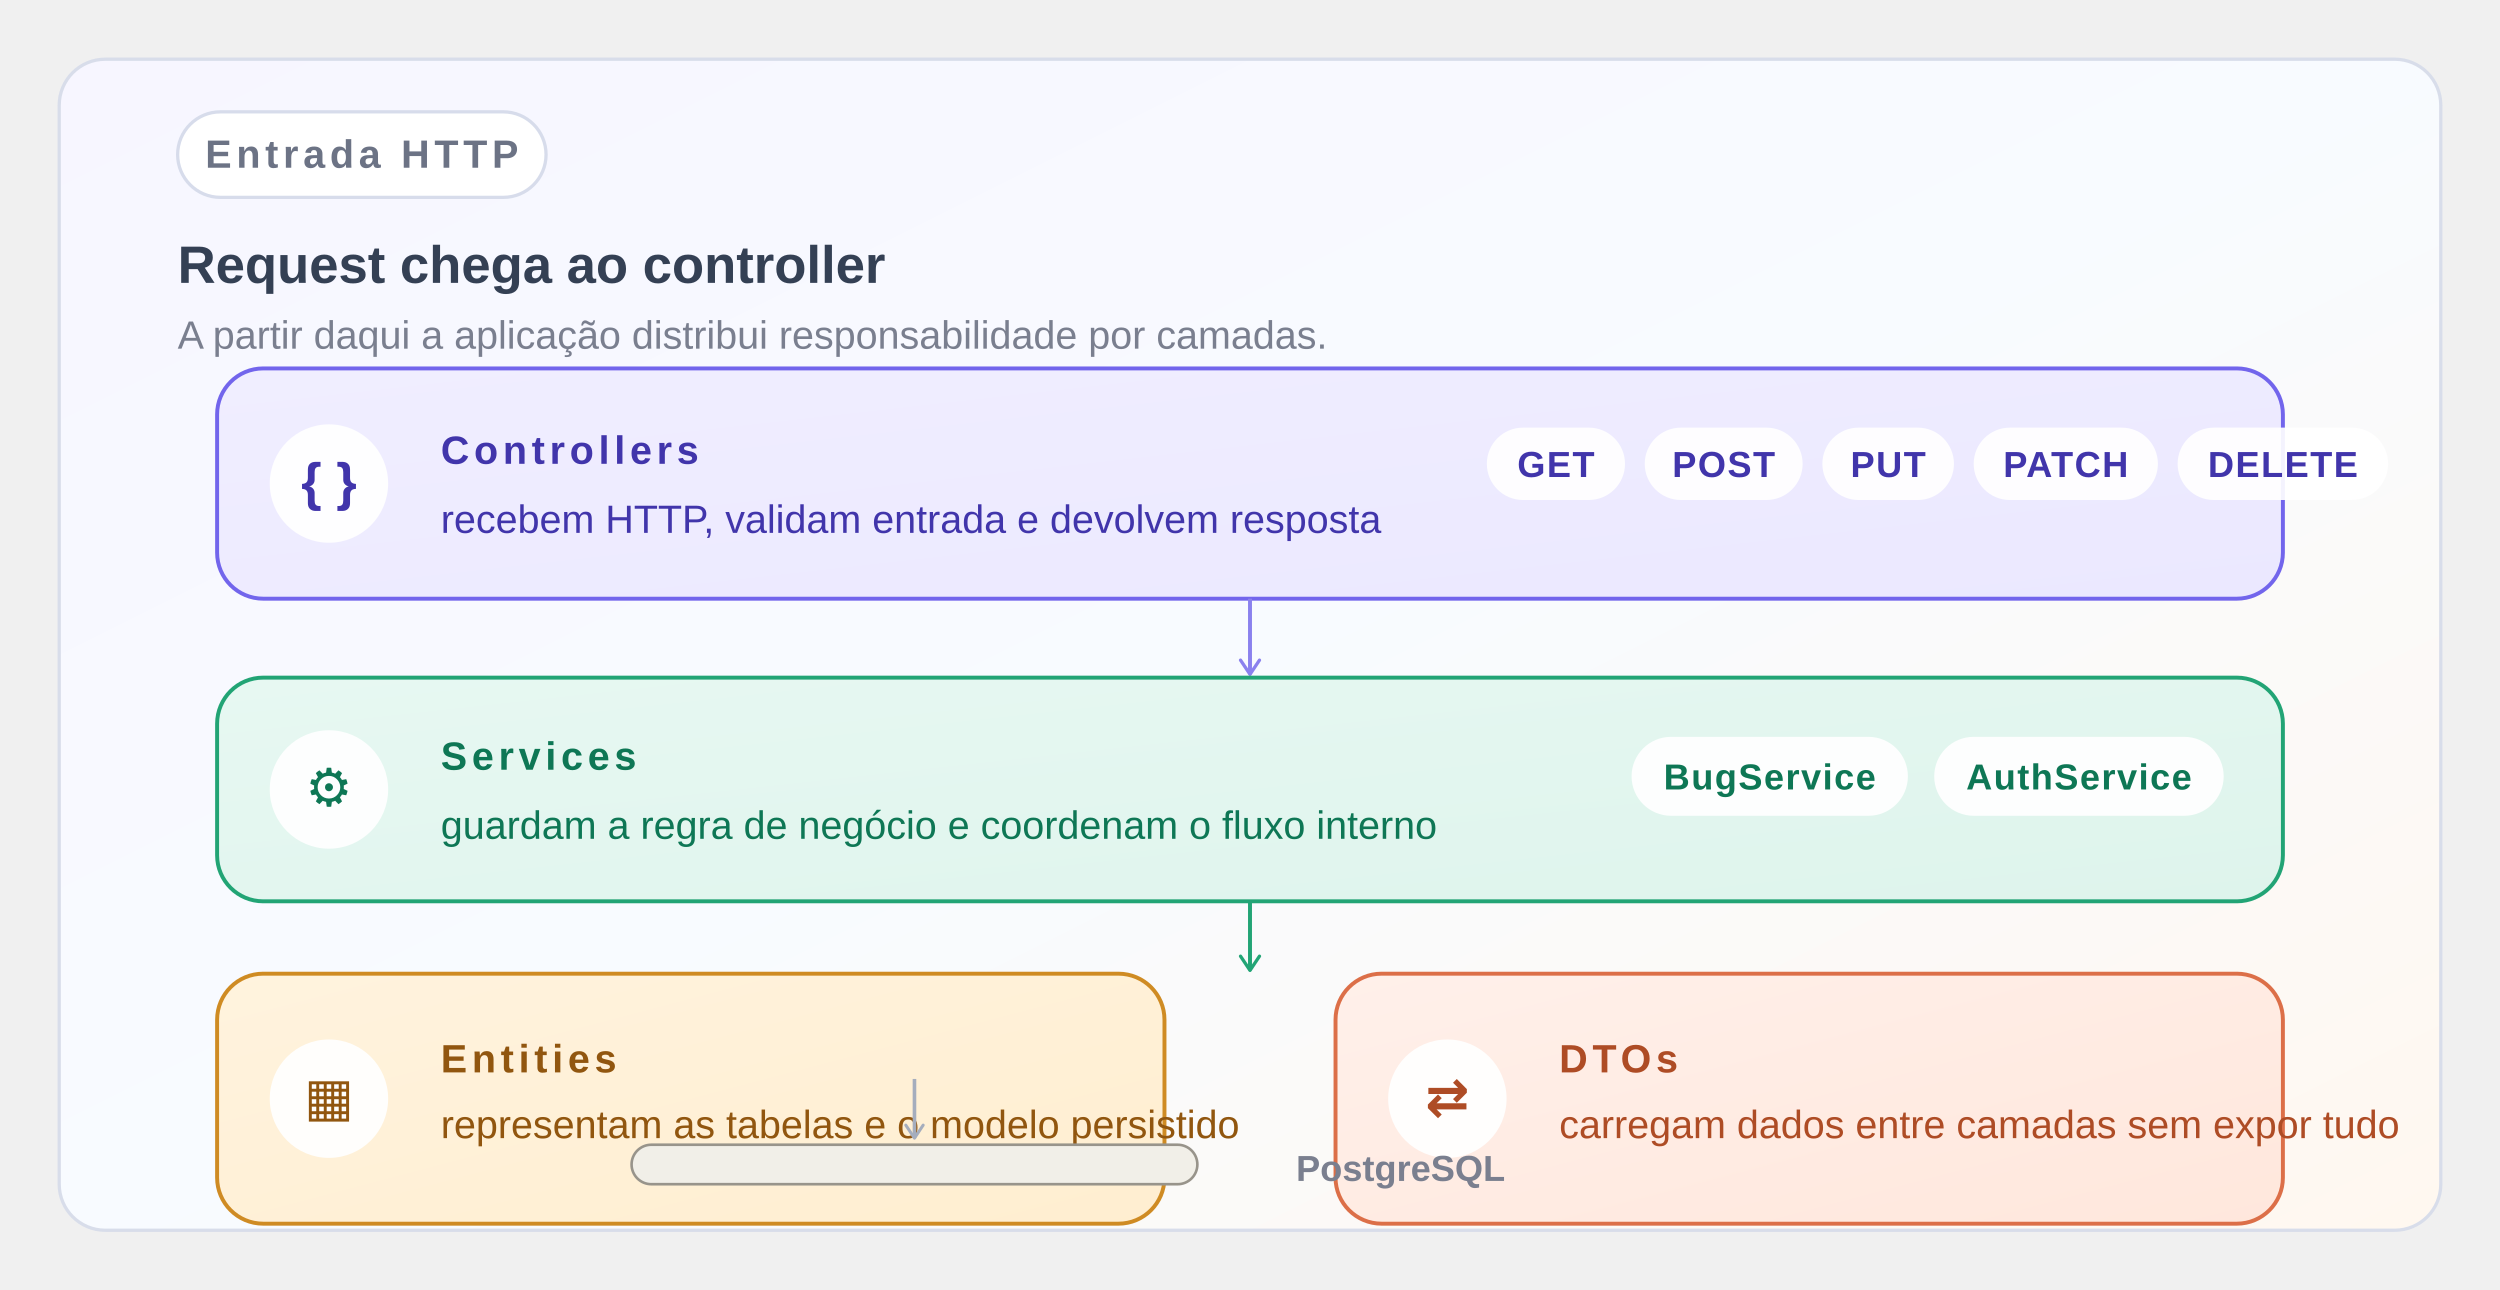
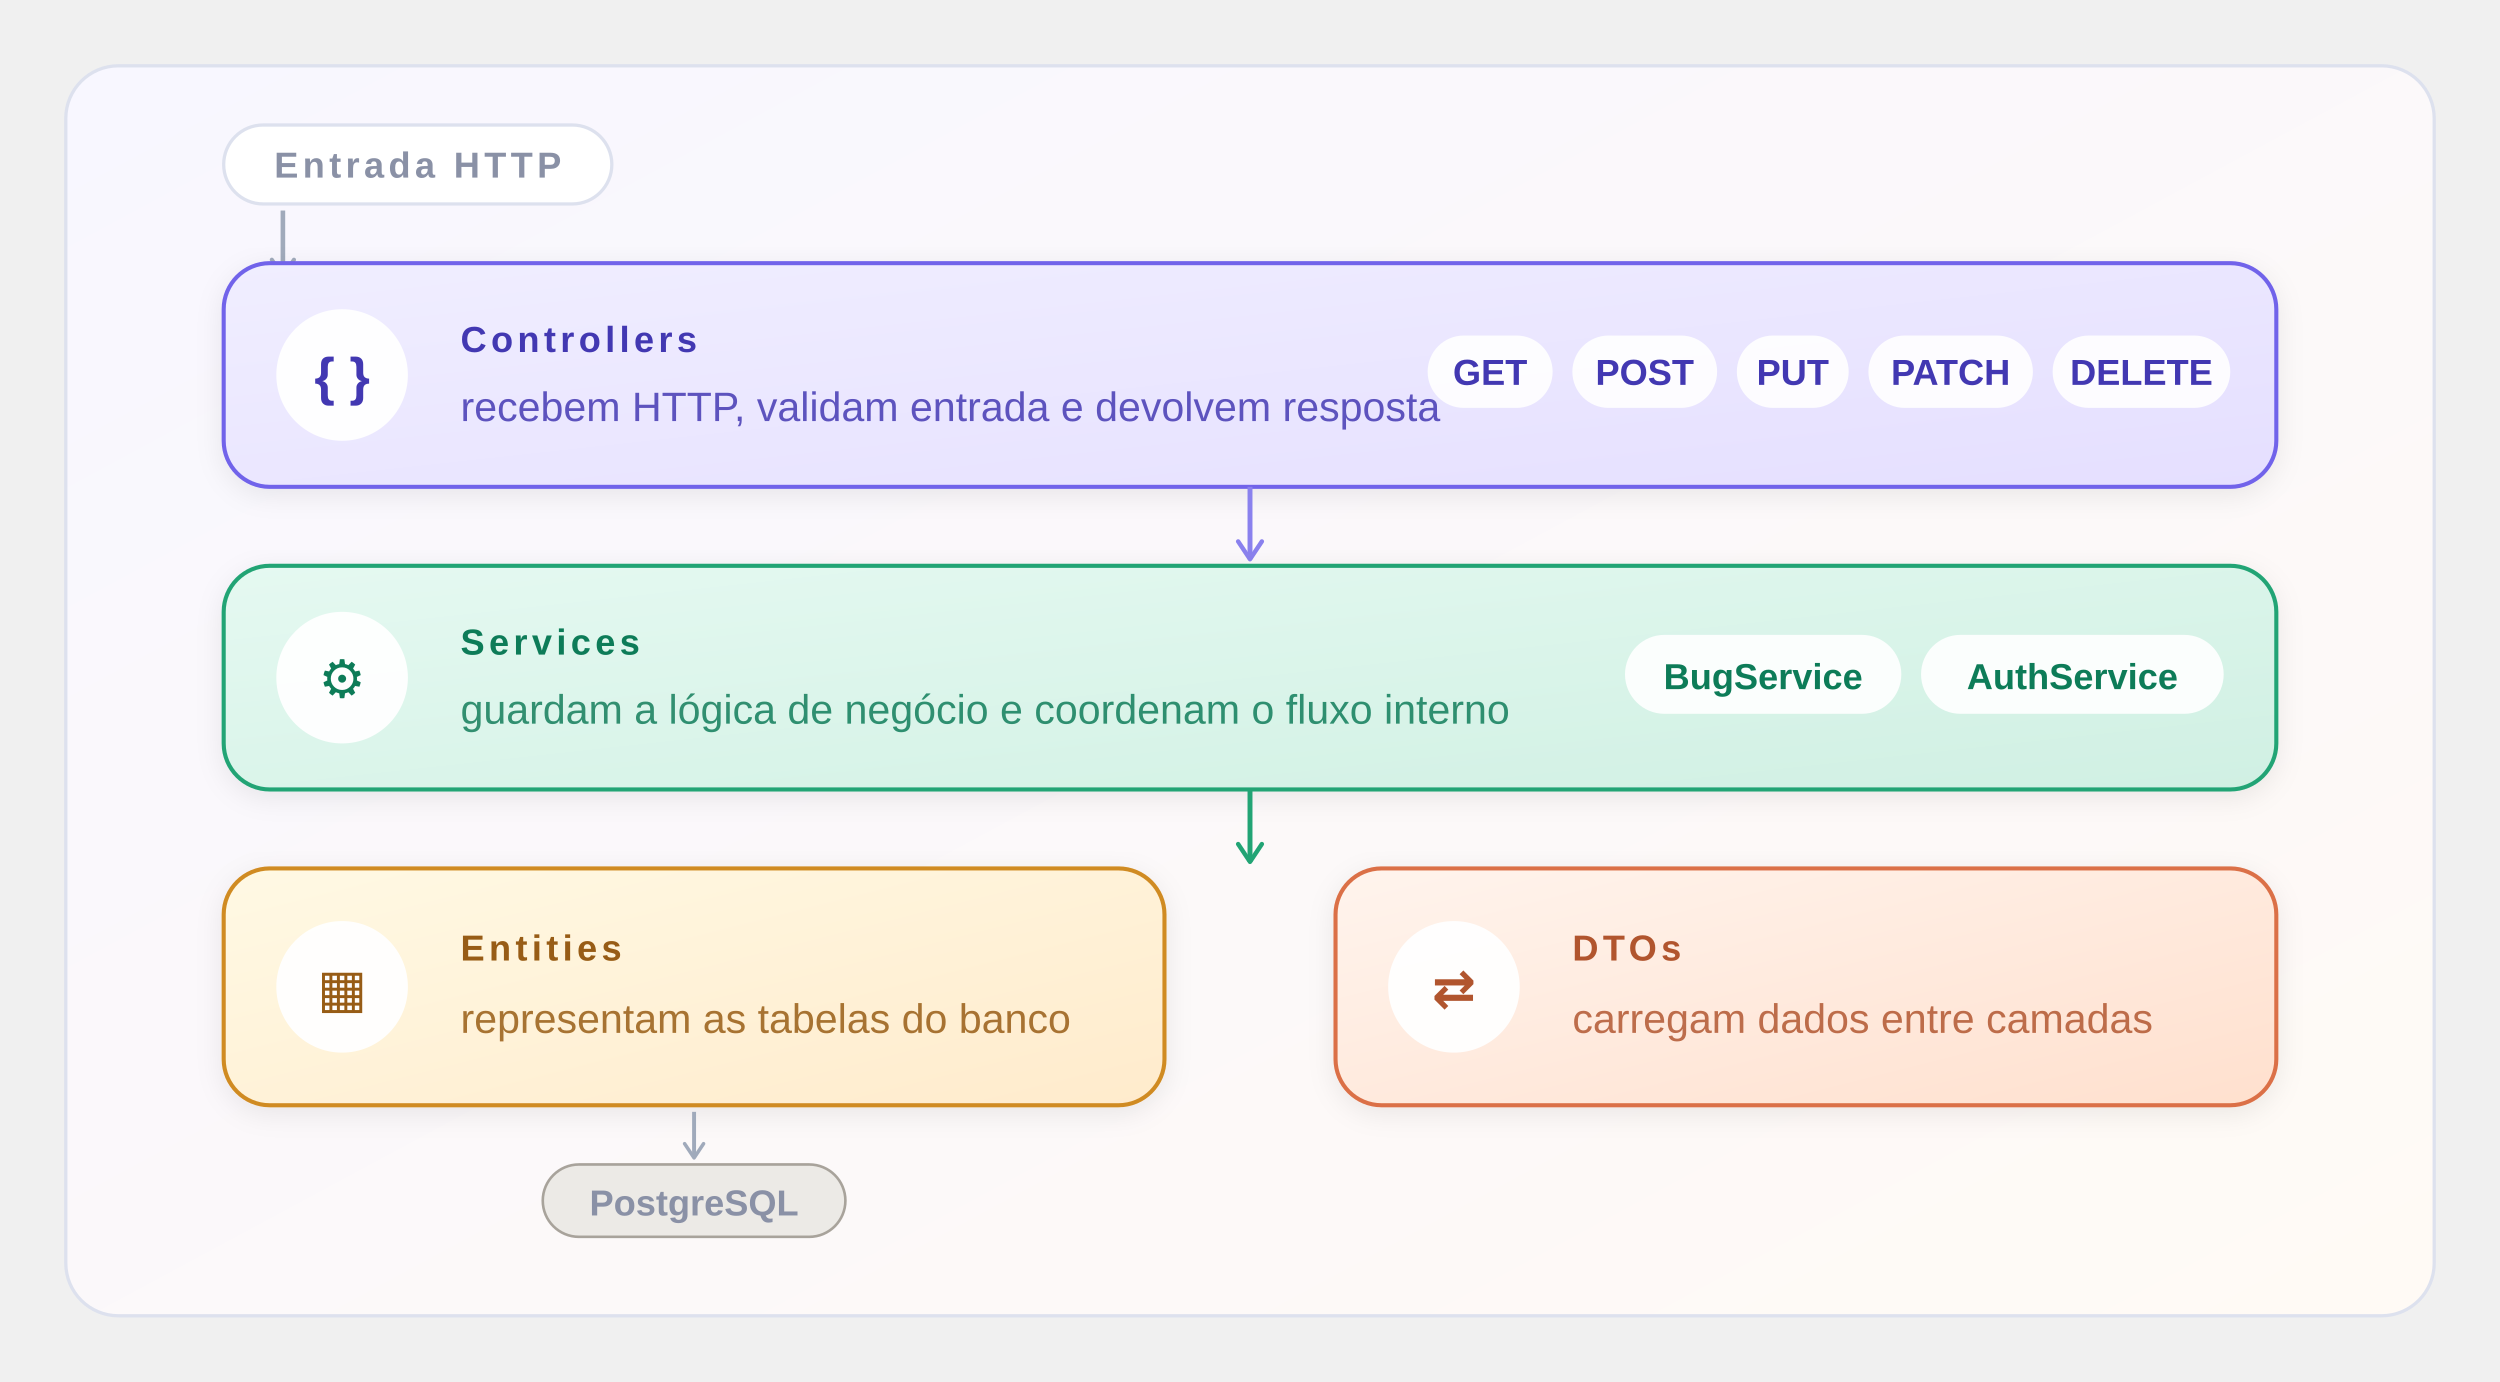
- <svg xmlns="http://www.w3.org/2000/svg" width="100%" viewBox="0 0 760 392" role="img">
+ <svg xmlns="http://www.w3.org/2000/svg" width="100%" viewBox="0 0 760 420" role="img">
  <defs>
-     <linearGradient id="bgGlow" x1="0%" y1="0%" x2="100%" y2="100%">
-       <stop offset="0%" stop-color="#f7f6ff" />
-       <stop offset="50%" stop-color="#f8fbff" />
-       <stop offset="100%" stop-color="#fff8f0" />
+     <linearGradient id="panelBg" x1="0%" y1="0%" x2="100%" y2="100%">
+       <stop offset="0%" stop-color="#f8f7ff" />
+       <stop offset="100%" stop-color="#fffaf5" />
    </linearGradient>
-     <linearGradient id="controllerFill" x1="0%" y1="0%" x2="100%" y2="100%">
+     <linearGradient id="controllersBg" x1="0%" y1="0%" x2="100%" y2="100%">
      <stop offset="0%" stop-color="#f0eeff" />
-       <stop offset="100%" stop-color="#ebe8ff" />
+       <stop offset="100%" stop-color="#e5dfff" />
    </linearGradient>
-     <linearGradient id="serviceFill" x1="0%" y1="0%" x2="100%" y2="100%">
-       <stop offset="0%" stop-color="#e7f8f2" />
-       <stop offset="100%" stop-color="#def4ec" />
+     <linearGradient id="servicesBg" x1="0%" y1="0%" x2="100%" y2="100%">
+       <stop offset="0%" stop-color="#e5f9f1" />
+       <stop offset="100%" stop-color="#d0f0e3" />
    </linearGradient>
-     <linearGradient id="entityFill" x1="0%" y1="0%" x2="100%" y2="100%">
-       <stop offset="0%" stop-color="#fff3de" />
-       <stop offset="100%" stop-color="#ffeed0" />
+     <linearGradient id="entitiesBg" x1="0%" y1="0%" x2="100%" y2="100%">
+       <stop offset="0%" stop-color="#fff9e4" />
+       <stop offset="100%" stop-color="#ffebcc" />
    </linearGradient>
-     <linearGradient id="dtoFill" x1="0%" y1="0%" x2="100%" y2="100%">
-       <stop offset="0%" stop-color="#fff0ea" />
-       <stop offset="100%" stop-color="#ffe7dc" />
+     <linearGradient id="dtosBg" x1="0%" y1="0%" x2="100%" y2="100%">
+       <stop offset="0%" stop-color="#fff4ed" />
+       <stop offset="100%" stop-color="#ffe0ce" />
    </linearGradient>
-     <marker id="arrowSoft" viewBox="0 0 10 10" refX="8" refY="5" markerWidth="6" markerHeight="6" orient="auto-start-reverse">
-       <path d="M2 1L8 5L2 9" fill="none" stroke="context-stroke" stroke-width="1.4" stroke-linecap="round" stroke-linejoin="round" />
+     <filter id="cardShadow" x="-5%" y="-10%" width="110%" height="130%">
+       <feDropShadow dx="0" dy="2" stdDeviation="4" flood-color="#00000013" />
+     </filter>
+     <marker id="arrGray" viewBox="0 0 10 10" refX="8" refY="5" markerWidth="6" markerHeight="6" orient="auto-start-reverse">
+       <path d="M2 1L8 5L2 9" fill="none" stroke="#a0aabb" stroke-width="1.5" stroke-linecap="round" stroke-linejoin="round" />
+     </marker>
+     <marker id="arrPurple" viewBox="0 0 10 10" refX="8" refY="5" markerWidth="6" markerHeight="6" orient="auto-start-reverse">
+       <path d="M2 1L8 5L2 9" fill="none" stroke="#8a81ee" stroke-width="1.5" stroke-linecap="round" stroke-linejoin="round" />
+     </marker>
+     <marker id="arrGreen" viewBox="0 0 10 10" refX="8" refY="5" markerWidth="6" markerHeight="6" orient="auto-start-reverse">
+       <path d="M2 1L8 5L2 9" fill="none" stroke="#22a475" stroke-width="1.5" stroke-linecap="round" stroke-linejoin="round" />
    </marker>
    <style>
-       .frame { fill: url(#bgGlow); stroke: #d8ddea; stroke-width: 1; }
-       .eyebrow { font: 700 12px Manrope, Arial, sans-serif; letter-spacing: 0.12em; text-transform: uppercase; }
-       .chip { font: 700 11px Manrope, Arial, sans-serif; letter-spacing: 0.04em; }
-       .title { font: 700 16px Manrope, Arial, sans-serif; }
-       .copy { font: 500 12px Manrope, Arial, sans-serif; }
-       .mini { font: 600 11px Manrope, Arial, sans-serif; }
-       .muted { fill: #7a7f8f; }
-       .requestLine { stroke: #a5adbd; stroke-width: 1.1; }
-       .controllerStroke { stroke: #7265ec; }
-       .serviceStroke { stroke: #22a475; }
-       .entityStroke { stroke: #cf8b23; }
-       .dtoStroke { stroke: #dc6f48; }
-       .controllerText { fill: #4135ab; }
-       .serviceText { fill: #0e7755; }
-       .entityText { fill: #91560f; }
-       .dtoText { fill: #ae4c25; }
+       .panel       { fill: url(#panelBg); stroke: #dde1ee; stroke-width: 1; }
+       .eyebrow     { font: 700 11px Manrope, Arial, sans-serif; letter-spacing: 0.12em; text-transform: uppercase; }
+       .heading     { font: 700 16px Manrope, Arial, sans-serif; }
+       .copy        { font: 400 12.5px Manrope, Arial, sans-serif; }
+       .chip        { font: 700 11px Manrope, Arial, sans-serif; }
+       .badge-lbl   { font: 600 11px Manrope, Arial, sans-serif; }
+       .muted       { fill: #8a91a6; }
+       .dark        { fill: #1d2234; }
+       .cT          { fill: #4338b2; }
+       .sT          { fill: #0f7c59; }
+       .eT          { fill: #975b12; }
+       .dT          { fill: #b1552f; }
    </style>
  </defs>
-   <rect x="18" y="18" width="724" height="356" rx="14" class="frame" />
-   <g transform="translate(54 34)">
-     <rect x="0" y="0" width="112" height="26" rx="13" fill="#ffffff" stroke="#d7dceb" />
-     <text x="56" y="17" text-anchor="middle" class="eyebrow" fill="#6c7385">Entrada HTTP</text>
-     <text x="0" y="52" class="title" fill="#344054">Request chega ao controller</text>
-     <text x="0" y="72" class="copy muted">A partir daqui a aplicação distribui responsabilidade por camadas.</text>
-     <line x1="34" y1="86" x2="34" y2="106" class="requestLine" marker-end="url(#arrowSoft)" />
+   <rect x="20" y="20" width="720" height="380" rx="16" class="panel" />
+   <g transform="translate(68 38)">
+     <rect x="0" y="0" width="118" height="24" rx="12" fill="#fff" stroke="#dde1ee" />
+     <text x="59" y="16" text-anchor="middle" class="eyebrow muted">Entrada HTTP</text>
+     <line x1="18" y1="26" x2="18" y2="46" stroke="#a0aabb" stroke-width="1.4" marker-end="url(#arrGray)" />
  </g>
-   <g transform="translate(66 112)">
-     <rect x="0" y="0" width="628" height="70" rx="14" fill="url(#controllerFill)" class="controllerStroke" stroke-width="1.2" />
-     <circle cx="34" cy="35" r="18" fill="#ffffff" opacity="0.92" />
-     <text x="34" y="40" text-anchor="middle" class="title controllerText">{ }</text>
-     <text x="68" y="29" class="eyebrow controllerText">Controllers</text>
-     <text x="68" y="50" class="copy controllerText">recebem HTTP, validam entrada e devolvem resposta</text>
-     <g transform="translate(386 18)">
-       <rect x="0" y="0" width="42" height="22" rx="11" fill="#ffffff" opacity="0.92" />
-       <text x="21" y="15" text-anchor="middle" class="chip controllerText">GET</text>
-       <rect x="48" y="0" width="48" height="22" rx="11" fill="#ffffff" opacity="0.92" />
-       <text x="72" y="15" text-anchor="middle" class="chip controllerText">POST</text>
-       <rect x="102" y="0" width="40" height="22" rx="11" fill="#ffffff" opacity="0.92" />
-       <text x="122" y="15" text-anchor="middle" class="chip controllerText">PUT</text>
-       <rect x="148" y="0" width="56" height="22" rx="11" fill="#ffffff" opacity="0.92" />
-       <text x="176" y="15" text-anchor="middle" class="chip controllerText">PATCH</text>
-       <rect x="210" y="0" width="64" height="22" rx="11" fill="#ffffff" opacity="0.92" />
-       <text x="242" y="15" text-anchor="middle" class="chip controllerText">DELETE</text>
+   <g transform="translate(68 80)" filter="url(#cardShadow)">
+     <rect x="0" y="0" width="624" height="68" rx="14" fill="url(#controllersBg)" stroke="#7164ea" stroke-width="1.25" />
+     <circle cx="36" cy="34" r="20" fill="#fff" opacity="0.94" />
+     <text x="36" y="40" text-anchor="middle" class="heading cT">{ }</text>
+     <text x="72" y="27" class="eyebrow cT">Controllers</text>
+     <text x="72" y="48" class="copy cT" opacity="0.84">recebem HTTP, validam entrada e devolvem resposta</text>
+     <g transform="translate(366 22)">
+       <rect x="0" y="0" width="38" height="22" rx="11" fill="#fff" opacity="0.9" />
+       <text x="19" y="15" text-anchor="middle" class="chip cT">GET</text>
+       <rect x="44" y="0" width="44" height="22" rx="11" fill="#fff" opacity="0.9" />
+       <text x="66" y="15" text-anchor="middle" class="chip cT">POST</text>
+       <rect x="94" y="0" width="34" height="22" rx="11" fill="#fff" opacity="0.9" />
+       <text x="111" y="15" text-anchor="middle" class="chip cT">PUT</text>
+       <rect x="134" y="0" width="50" height="22" rx="11" fill="#fff" opacity="0.9" />
+       <text x="159" y="15" text-anchor="middle" class="chip cT">PATCH</text>
+       <rect x="190" y="0" width="54" height="22" rx="11" fill="#fff" opacity="0.9" />
+       <text x="217" y="15" text-anchor="middle" class="chip cT">DELETE</text>
    </g>
  </g>
-   <line x1="380" y1="182" x2="380" y2="205" stroke="#8a81ee" stroke-width="1.2" marker-end="url(#arrowSoft)" />
-   <g transform="translate(66 206)">
-     <rect x="0" y="0" width="628" height="68" rx="14" fill="url(#serviceFill)" class="serviceStroke" stroke-width="1.2" />
-     <circle cx="34" cy="34" r="18" fill="#ffffff" opacity="0.92" />
-     <text x="34" y="39" text-anchor="middle" class="title serviceText">⚙</text>
-     <text x="68" y="28" class="eyebrow serviceText">Services</text>
-     <text x="68" y="49" class="copy serviceText">guardam a regra de negócio e coordenam o fluxo interno</text>
-     <g transform="translate(430 18)">
-       <rect x="0" y="0" width="84" height="24" rx="12" fill="#ffffff" opacity="0.92" />
-       <text x="42" y="16" text-anchor="middle" class="chip serviceText">BugService</text>
-       <rect x="92" y="0" width="88" height="24" rx="12" fill="#ffffff" opacity="0.92" />
-       <text x="136" y="16" text-anchor="middle" class="chip serviceText">AuthService</text>
+   <line x1="380" y1="148" x2="380" y2="170" stroke="#8a81ee" stroke-width="1.5" marker-end="url(#arrPurple)" />
+   <g transform="translate(68 172)" filter="url(#cardShadow)">
+     <rect x="0" y="0" width="624" height="68" rx="14" fill="url(#servicesBg)" stroke="#22a475" stroke-width="1.25" />
+     <circle cx="36" cy="34" r="20" fill="#fff" opacity="0.94" />
+     <text x="36" y="40" text-anchor="middle" class="heading sT">⚙</text>
+     <text x="72" y="27" class="eyebrow sT">Services</text>
+     <text x="72" y="48" class="copy sT" opacity="0.84">guardam a lógica de negócio e coordenam o fluxo interno</text>
+     <g transform="translate(426 21)">
+       <rect x="0" y="0" width="84" height="24" rx="12" fill="#fff" opacity="0.9" />
+       <text x="42" y="16.5" text-anchor="middle" class="chip sT">BugService</text>
+       <rect x="90" y="0" width="92" height="24" rx="12" fill="#fff" opacity="0.9" />
+       <text x="136" y="16.5" text-anchor="middle" class="chip sT">AuthService</text>
    </g>
  </g>
-   <line x1="380" y1="274" x2="380" y2="295" stroke="#22a475" stroke-width="1.2" marker-end="url(#arrowSoft)" />
-   <g transform="translate(66 296)">
-     <rect x="0" y="0" width="288" height="76" rx="14" fill="url(#entityFill)" class="entityStroke" stroke-width="1.2" />
-     <circle cx="34" cy="38" r="18" fill="#ffffff" opacity="0.92" />
-     <text x="34" y="43" text-anchor="middle" class="title entityText">▦</text>
-     <text x="68" y="30" class="eyebrow entityText">Entities</text>
-     <text x="68" y="50" class="copy entityText">representam as tabelas e o modelo persistido</text>
+   <line x1="380" y1="240" x2="380" y2="262" stroke="#22a475" stroke-width="1.5" marker-end="url(#arrGreen)" />
+   <g transform="translate(68 264)" filter="url(#cardShadow)">
+     <rect x="0" y="0" width="286" height="72" rx="14" fill="url(#entitiesBg)" stroke="#d08b23" stroke-width="1.25" />
+     <circle cx="36" cy="36" r="20" fill="#fff" opacity="0.94" />
+     <text x="36" y="42" text-anchor="middle" class="heading eT">▦</text>
+     <text x="72" y="28" class="eyebrow eT">Entities</text>
+     <text x="72" y="50" class="copy eT" opacity="0.84">representam as tabelas do banco</text>
  </g>
-   <g transform="translate(406 296)">
-     <rect x="0" y="0" width="288" height="76" rx="14" fill="url(#dtoFill)" class="dtoStroke" stroke-width="1.2" />
-     <circle cx="34" cy="38" r="18" fill="#ffffff" opacity="0.92" />
-     <text x="34" y="43" text-anchor="middle" class="title dtoText">⇄</text>
-     <text x="68" y="30" class="eyebrow dtoText">DTOs</text>
-     <text x="68" y="50" class="copy dtoText">carregam dados entre camadas sem expor tudo</text>
+   <g transform="translate(406 264)" filter="url(#cardShadow)">
+     <rect x="0" y="0" width="286" height="72" rx="14" fill="url(#dtosBg)" stroke="#db7047" stroke-width="1.25" />
+     <circle cx="36" cy="36" r="20" fill="#fff" opacity="0.94" />
+     <text x="36" y="42" text-anchor="middle" class="heading dT">⇄</text>
+     <text x="72" y="28" class="eyebrow dT">DTOs</text>
+     <text x="72" y="50" class="copy dT" opacity="0.84">carregam dados entre camadas</text>
  </g>
-   <g transform="translate(278 328)">
-     <line x1="0" y1="0" x2="0" y2="18" class="requestLine" marker-end="url(#arrowSoft)" />
-     <rect x="-86" y="20" width="172" height="12" rx="6" fill="#f1efe8" stroke="#98948b" stroke-width="0.8" />
-     <text x="116" y="31" class="mini muted">PostgreSQL</text>
+   <g transform="translate(211 338)">
+     <line x1="0" y1="0" x2="0" y2="14" stroke="#a0aabb" stroke-width="1.2" marker-end="url(#arrGray)" />
+     <rect x="-46" y="16" width="92" height="22" rx="11" fill="#eceae6" stroke="#a8a39b" stroke-width="0.8" />
+     <text x="0" y="31.5" text-anchor="middle" class="badge-lbl muted">PostgreSQL</text>
  </g>
</svg>
